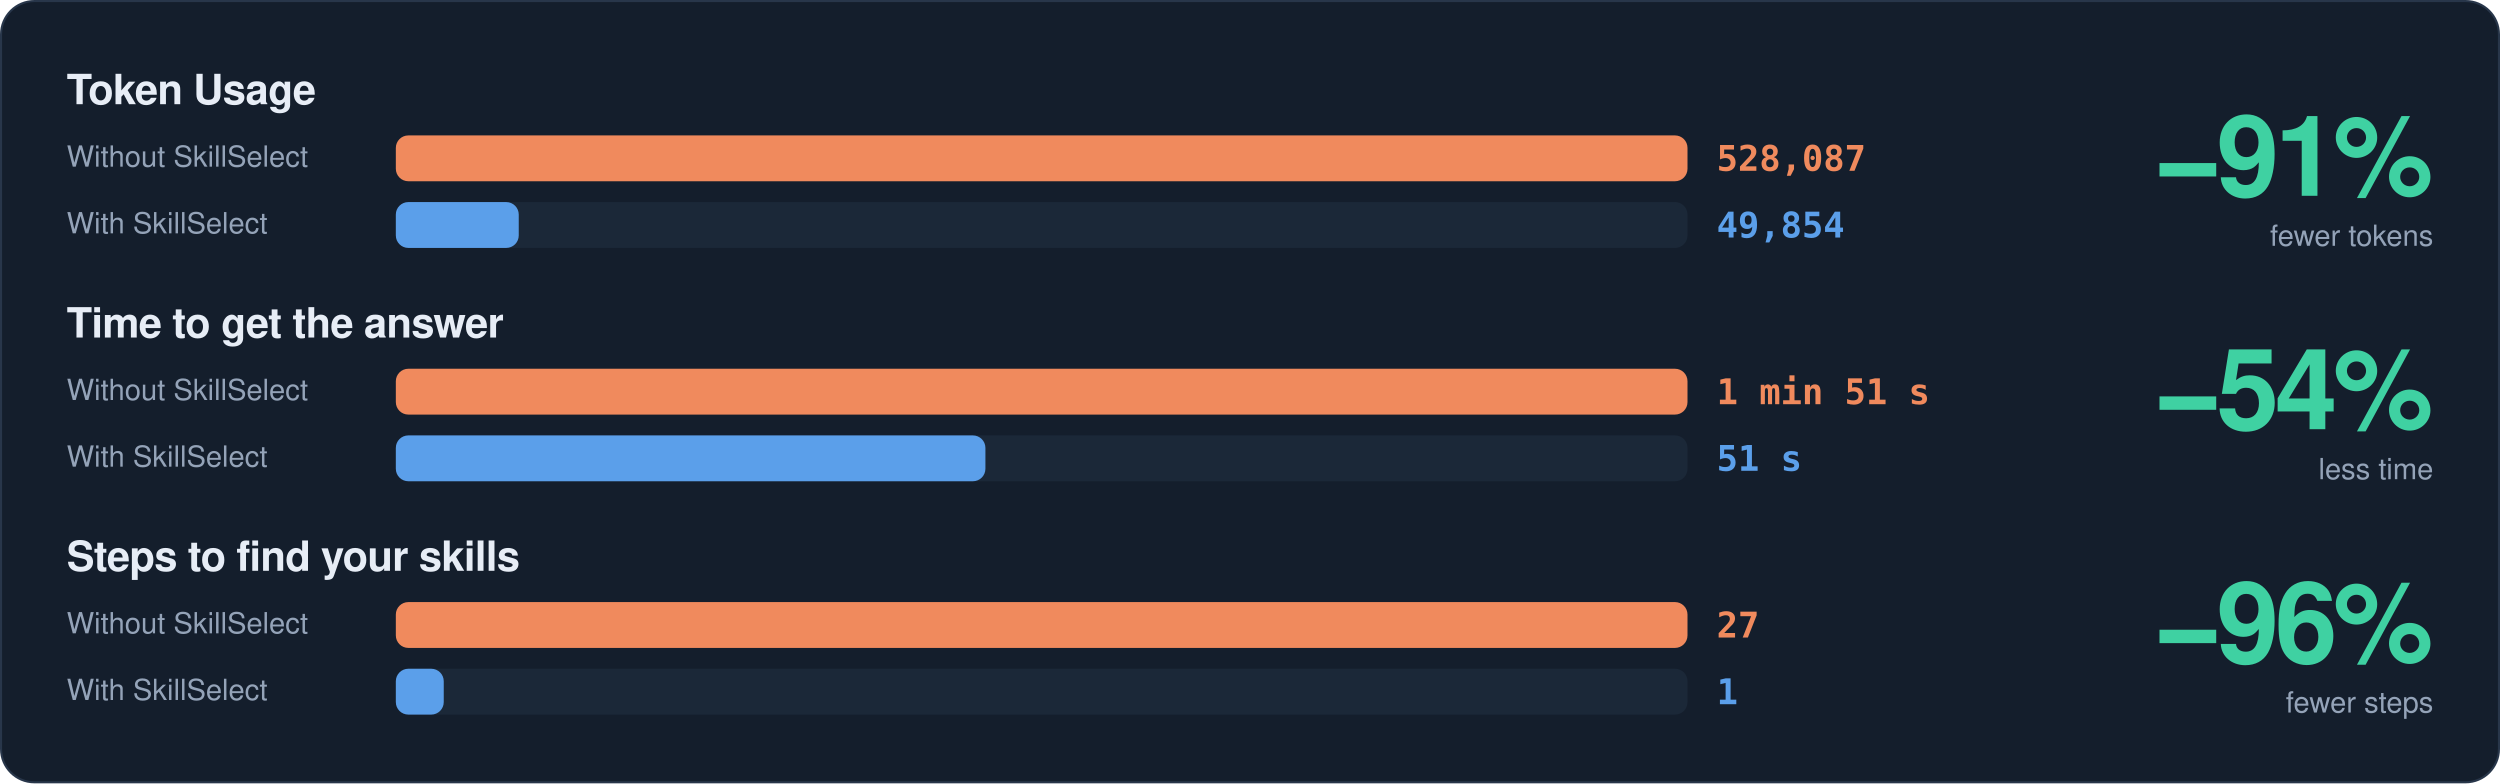
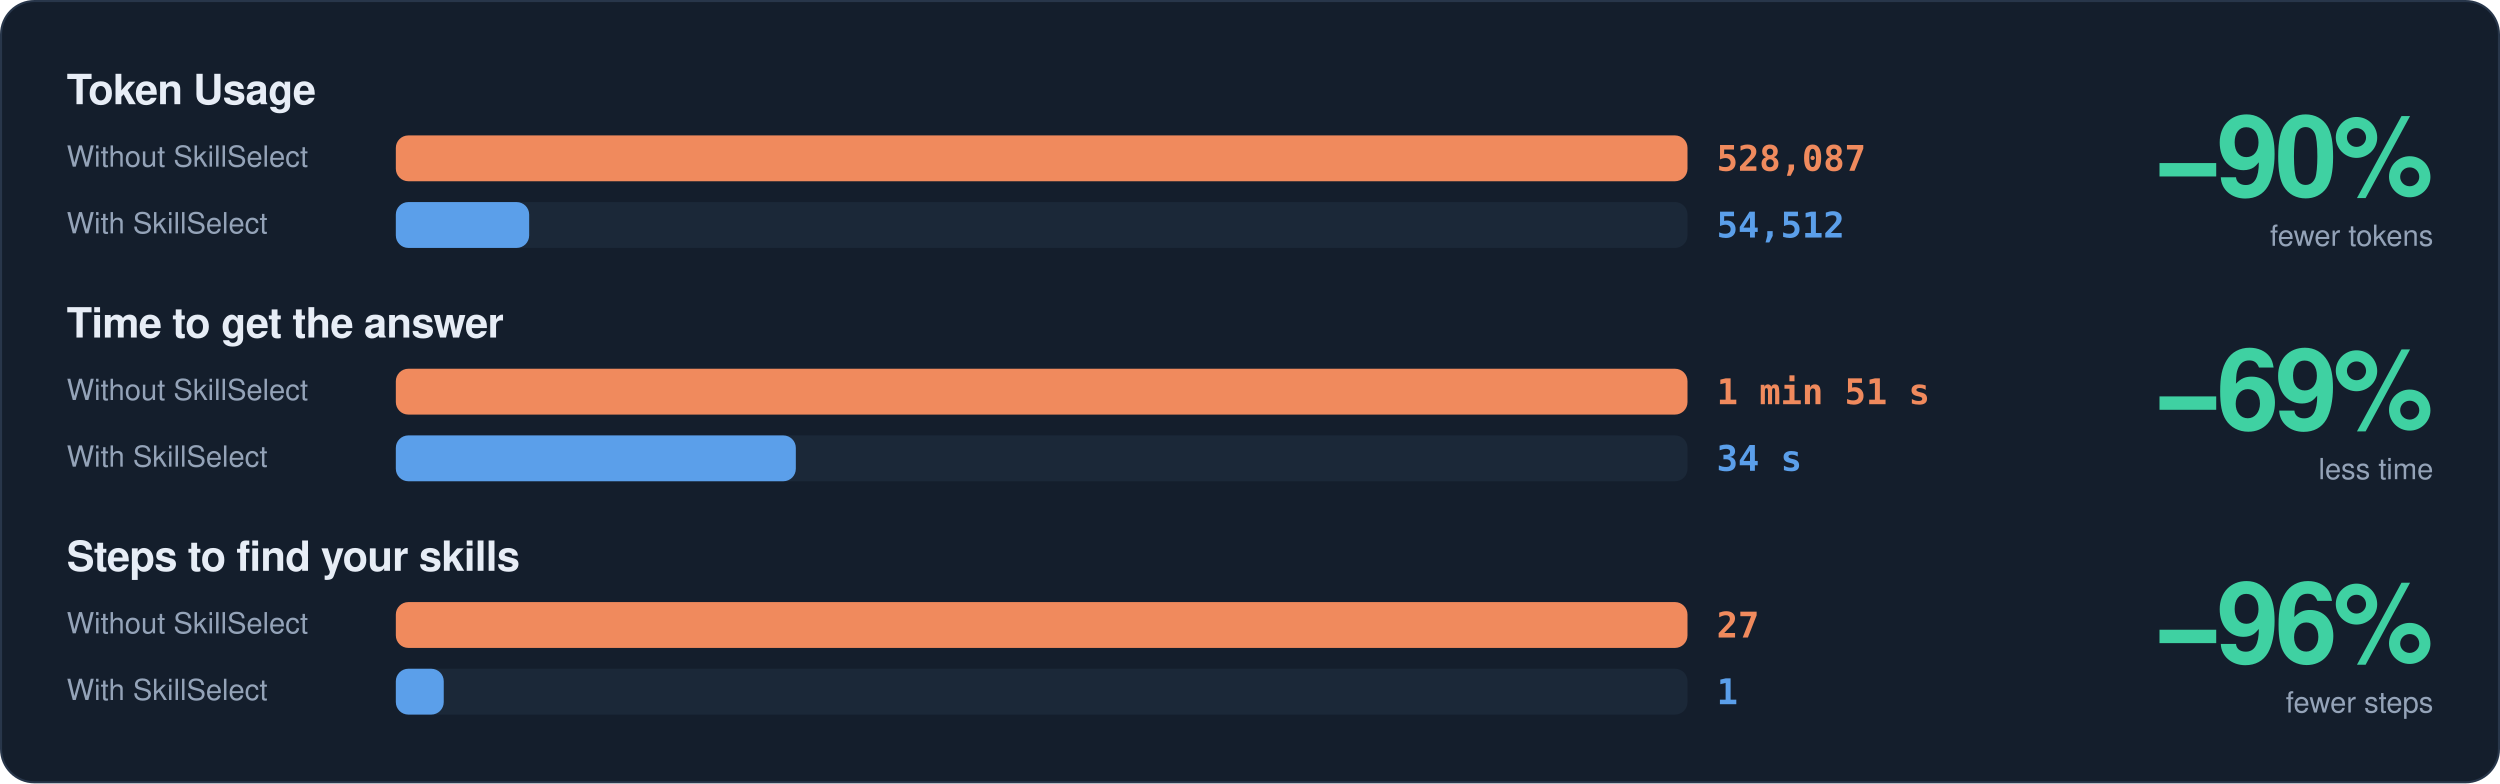
<svg xmlns="http://www.w3.org/2000/svg" viewBox="0 0 1200 376" width="1200" height="376" role="img">
  <rect x="0.5" y="0.5" width="1199" height="375" rx="16" fill="#141E2C" stroke="#28364A" stroke-width="1" />
  <text x="32" y="50" font-family="-apple-system,BlinkMacSystemFont,'Segoe UI',Helvetica,Arial,sans-serif" font-size="20" font-weight="800" fill="#E7EDF6" text-anchor="start" letter-spacing="-0.3">Token Usage</text>
  <text x="32" y="80" font-family="-apple-system,BlinkMacSystemFont,'Segoe UI',Helvetica,Arial,sans-serif" font-size="14" font-weight="400" fill="#94A3B8" text-anchor="start" letter-spacing="0">Without SkillSelect</text>
  <rect x="190" y="65" width="620" height="22" rx="6" fill="#F08A5D" />
  <text x="824" y="82" font-family="ui-monospace,SFMono-Regular,Menlo,Consolas,monospace" font-size="17" font-weight="800" fill="#F08A5D" text-anchor="start" letter-spacing="0">528,087</text>
  <text x="32" y="112" font-family="-apple-system,BlinkMacSystemFont,'Segoe UI',Helvetica,Arial,sans-serif" font-size="14" font-weight="400" fill="#94A3B8" text-anchor="start" letter-spacing="0">With SkillSelect</text>
  <rect x="190" y="97" width="620" height="22" rx="6" fill="#1B2838" />
-   <rect x="190" y="97" width="59" height="22" rx="6" fill="#5B9FEA" />
-   <text x="824" y="114" font-family="ui-monospace,SFMono-Regular,Menlo,Consolas,monospace" font-size="17" font-weight="800" fill="#5B9FEA" text-anchor="start" letter-spacing="0">49,854</text>
-   <text x="1168" y="94" font-family="-apple-system,BlinkMacSystemFont,'Segoe UI',Helvetica,Arial,sans-serif" font-size="54" font-weight="800" fill="#3FD1A2" text-anchor="end" letter-spacing="-2">−91%</text>
+   <rect x="190" y="97" width="64" height="22" rx="6" fill="#5B9FEA" />
+   <text x="824" y="114" font-family="ui-monospace,SFMono-Regular,Menlo,Consolas,monospace" font-size="17" font-weight="800" fill="#5B9FEA" text-anchor="start" letter-spacing="0">54,512</text>
+   <text x="1168" y="94" font-family="-apple-system,BlinkMacSystemFont,'Segoe UI',Helvetica,Arial,sans-serif" font-size="54" font-weight="800" fill="#3FD1A2" text-anchor="end" letter-spacing="-2">−90%</text>
  <text x="1168" y="118" font-family="-apple-system,BlinkMacSystemFont,'Segoe UI',Helvetica,Arial,sans-serif" font-size="14" font-weight="400" fill="#94A3B8" text-anchor="end" letter-spacing="0">fewer tokens</text>
  <text x="32" y="162" font-family="-apple-system,BlinkMacSystemFont,'Segoe UI',Helvetica,Arial,sans-serif" font-size="20" font-weight="800" fill="#E7EDF6" text-anchor="start" letter-spacing="-0.3">Time to get the answer</text>
  <text x="32" y="192" font-family="-apple-system,BlinkMacSystemFont,'Segoe UI',Helvetica,Arial,sans-serif" font-size="14" font-weight="400" fill="#94A3B8" text-anchor="start" letter-spacing="0">Without SkillSelect</text>
  <rect x="190" y="177" width="620" height="22" rx="6" fill="#F08A5D" />
  <text x="824" y="194" font-family="ui-monospace,SFMono-Regular,Menlo,Consolas,monospace" font-size="17" font-weight="800" fill="#F08A5D" text-anchor="start" letter-spacing="0">1 min 51 s</text>
  <text x="32" y="224" font-family="-apple-system,BlinkMacSystemFont,'Segoe UI',Helvetica,Arial,sans-serif" font-size="14" font-weight="400" fill="#94A3B8" text-anchor="start" letter-spacing="0">With SkillSelect</text>
  <rect x="190" y="209" width="620" height="22" rx="6" fill="#1B2838" />
-   <rect x="190" y="209" width="283" height="22" rx="6" fill="#5B9FEA" />
-   <text x="824" y="226" font-family="ui-monospace,SFMono-Regular,Menlo,Consolas,monospace" font-size="17" font-weight="800" fill="#5B9FEA" text-anchor="start" letter-spacing="0">51 s</text>
-   <text x="1168" y="206" font-family="-apple-system,BlinkMacSystemFont,'Segoe UI',Helvetica,Arial,sans-serif" font-size="54" font-weight="800" fill="#3FD1A2" text-anchor="end" letter-spacing="-2">−54%</text>
+   <rect x="190" y="209" width="192" height="22" rx="6" fill="#5B9FEA" />
+   <text x="824" y="226" font-family="ui-monospace,SFMono-Regular,Menlo,Consolas,monospace" font-size="17" font-weight="800" fill="#5B9FEA" text-anchor="start" letter-spacing="0">34 s</text>
+   <text x="1168" y="206" font-family="-apple-system,BlinkMacSystemFont,'Segoe UI',Helvetica,Arial,sans-serif" font-size="54" font-weight="800" fill="#3FD1A2" text-anchor="end" letter-spacing="-2">−69%</text>
  <text x="1168" y="230" font-family="-apple-system,BlinkMacSystemFont,'Segoe UI',Helvetica,Arial,sans-serif" font-size="14" font-weight="400" fill="#94A3B8" text-anchor="end" letter-spacing="0">less time</text>
  <text x="32" y="274" font-family="-apple-system,BlinkMacSystemFont,'Segoe UI',Helvetica,Arial,sans-serif" font-size="20" font-weight="800" fill="#E7EDF6" text-anchor="start" letter-spacing="-0.3">Steps to find your skills</text>
  <text x="32" y="304" font-family="-apple-system,BlinkMacSystemFont,'Segoe UI',Helvetica,Arial,sans-serif" font-size="14" font-weight="400" fill="#94A3B8" text-anchor="start" letter-spacing="0">Without SkillSelect</text>
  <rect x="190" y="289" width="620" height="22" rx="6" fill="#F08A5D" />
  <text x="824" y="306" font-family="ui-monospace,SFMono-Regular,Menlo,Consolas,monospace" font-size="17" font-weight="800" fill="#F08A5D" text-anchor="start" letter-spacing="0">27</text>
  <text x="32" y="336" font-family="-apple-system,BlinkMacSystemFont,'Segoe UI',Helvetica,Arial,sans-serif" font-size="14" font-weight="400" fill="#94A3B8" text-anchor="start" letter-spacing="0">With SkillSelect</text>
  <rect x="190" y="321" width="620" height="22" rx="6" fill="#1B2838" />
  <rect x="190" y="321" width="23" height="22" rx="6" fill="#5B9FEA" />
  <text x="824" y="338" font-family="ui-monospace,SFMono-Regular,Menlo,Consolas,monospace" font-size="17" font-weight="800" fill="#5B9FEA" text-anchor="start" letter-spacing="0">1</text>
  <text x="1168" y="318" font-family="-apple-system,BlinkMacSystemFont,'Segoe UI',Helvetica,Arial,sans-serif" font-size="54" font-weight="800" fill="#3FD1A2" text-anchor="end" letter-spacing="-2">−96%</text>
  <text x="1168" y="342" font-family="-apple-system,BlinkMacSystemFont,'Segoe UI',Helvetica,Arial,sans-serif" font-size="14" font-weight="400" fill="#94A3B8" text-anchor="end" letter-spacing="0">fewer steps</text>
</svg>
